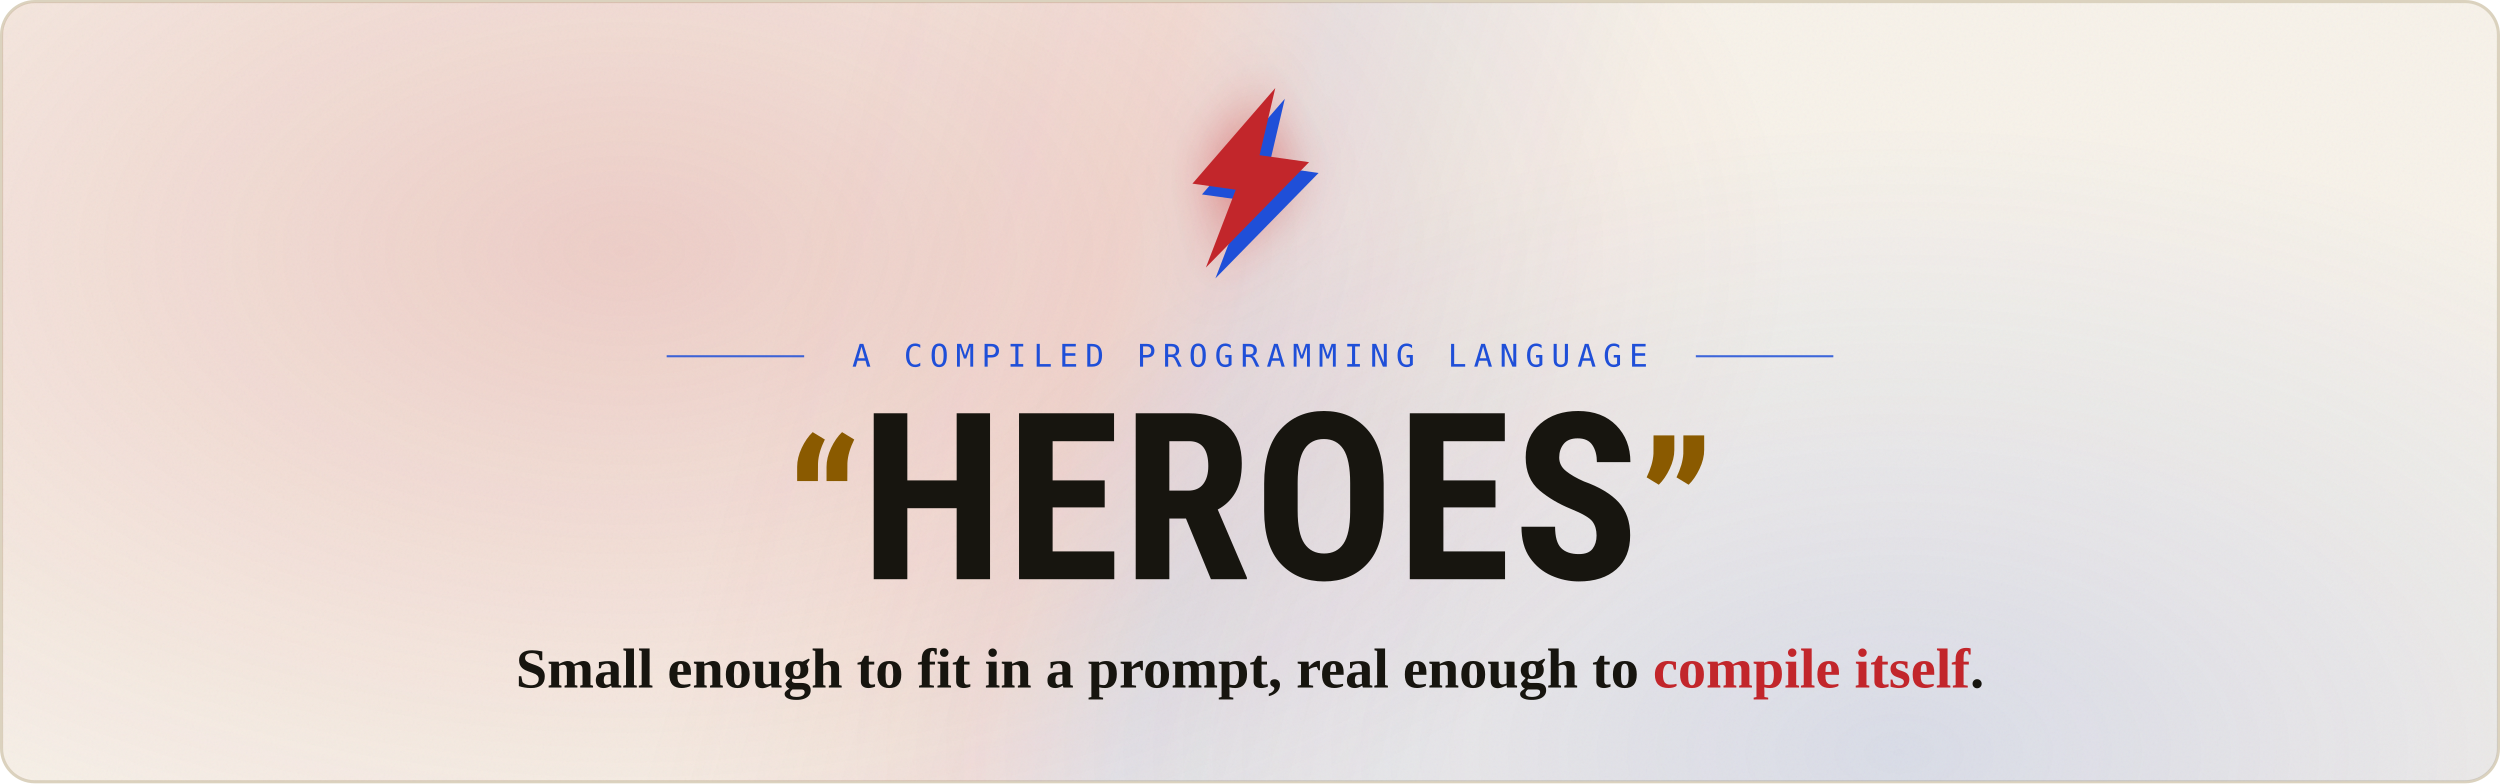
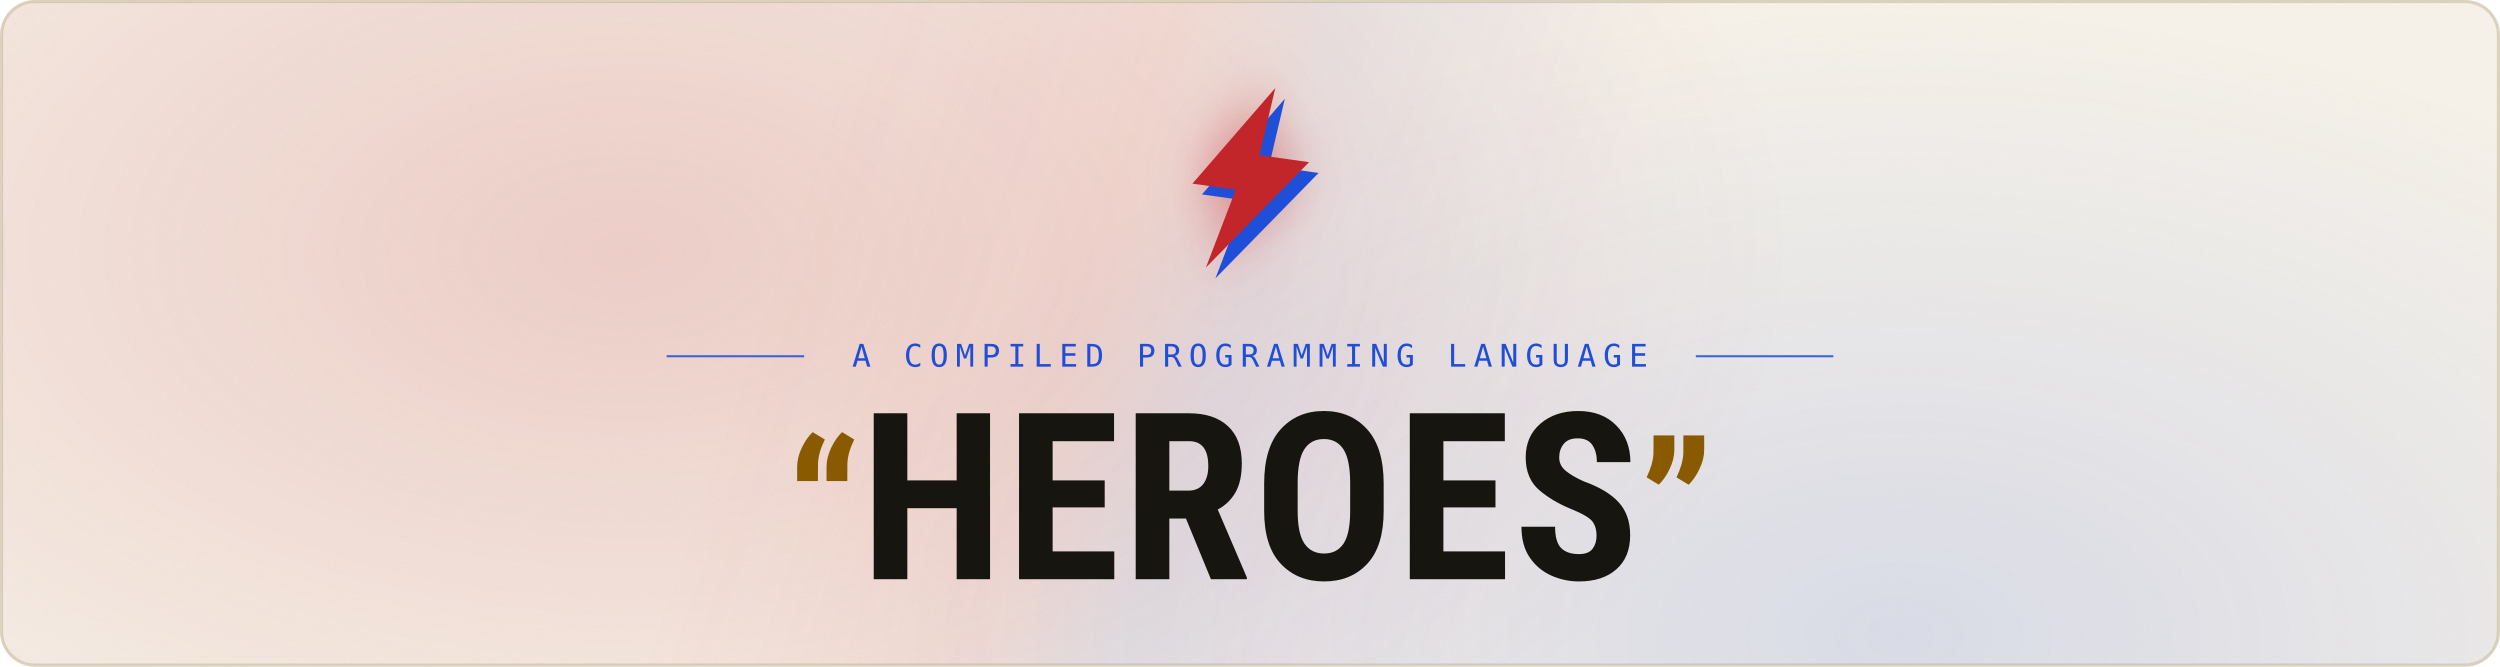
- <svg xmlns="http://www.w3.org/2000/svg" viewBox="0 0 1200 376" width="1200" height="376" role="img" aria-label="Heroes, a compiled programming language. Small enough to fit in a prompt, real enough to compile itself.">
+ <svg xmlns="http://www.w3.org/2000/svg" viewBox="0 0 1200 320" width="1200" height="320" role="img" aria-label="Heroes, a compiled programming language.">
  <style>
    .plate  { fill: #f7f2e9; stroke: #dbd2be; stroke-width: 1.5; }
    .fg     { fill: #17150f; }
-     .dim    { fill: #6a6559; }
    .blue   { fill: #1f4fd8; }
    .red    { fill: #c2262b; }
    .gold   { fill: #8a5a00; }
    .rule-blue { stroke: #1f4fd8; }
    .cond   { font-family: 'Avenir Next Condensed','HelveticaNeue-CondensedBold','Helvetica Neue','Roboto Condensed','Arial Narrow',sans-serif; font-weight: 700; }
    .mono   { font-family: ui-monospace,'SF Mono',Menlo,monospace; }
-     .serif  { font-family: Georgia,'Iowan Old Style','Times New Roman',serif; font-weight: 700; }
    .kicker { font-size: 15px; letter-spacing: 3.4px; }
    .title  { font-size: 112px; letter-spacing: 1px; }
    .quote  { font-size: 92px; }
-     .promise{ font-size: 27px; }
  </style>
  <defs>
    <clipPath id="plateClip">
-       <rect x="1" y="1" width="1198" height="374" rx="16" />
+       <rect x="1" y="1" width="1198" height="318" rx="16" />
    </clipPath>
    <radialGradient id="washRed">
      <stop offset="0" stop-color="#c2262b" stop-opacity="0.18" />
      <stop offset="1" stop-color="#c2262b" stop-opacity="0" />
    </radialGradient>
    <radialGradient id="washBlue">
      <stop offset="0" stop-color="#1f4fd8" stop-opacity="0.14" />
      <stop offset="1" stop-color="#1f4fd8" stop-opacity="0" />
    </radialGradient>
    <linearGradient id="beam" x1="0" y1="0.04" x2="1" y2="0.13">
      <stop offset="0.34" stop-color="#c2262b" stop-opacity="0" />
      <stop offset="0.47" stop-color="#c2262b" stop-opacity="0.06" />
      <stop offset="0.53" stop-color="#1f4fd8" stop-opacity="0.06" />
      <stop offset="0.66" stop-color="#1f4fd8" stop-opacity="0" />
    </linearGradient>
    <filter id="grain">
      <feTurbulence type="fractalNoise" baseFrequency="0.85" numOctaves="3" stitchTiles="stitch" />
    </filter>
    <filter id="glow" x="-70%" y="-70%" width="240%" height="240%">
      <feGaussianBlur stdDeviation="9" result="b" />
      <feColorMatrix in="b" type="matrix" values="1 0 0 0 0  0 0.15 0 0 0  0 0 0.17 0 0  0 0 0 0.55 0" />
    </filter>
  </defs>
-   <rect class="plate" x="0.75" y="0.75" width="1198.5" height="374.5" rx="16" />
+   <rect class="plate" x="0.75" y="0.75" width="1198.5" height="318.5" rx="16" />
  <g clip-path="url(#plateClip)">
    <ellipse cx="300" cy="120" rx="560" ry="330" fill="url(#washRed)" />
-     <ellipse cx="910" cy="360" rx="500" ry="300" fill="url(#washBlue)" />
-     <rect x="0" y="0" width="1200" height="376" fill="url(#beam)" />
-     <rect x="0" y="0" width="1200" height="376" filter="url(#grain)" opacity="0.05" />
+     <ellipse cx="910" cy="304" rx="500" ry="300" fill="url(#washBlue)" />
+     <rect x="0" y="0" width="1200" height="320" fill="url(#beam)" />
+     <rect x="0" y="0" width="1200" height="320" filter="url(#grain)" opacity="0.05" />
  </g>
  <g transform="translate(568 33) rotate(8) scale(1.5)">
    <path class="red" d="M 30 2 L8 36 h14 L16 62 L44 24 h-16 z" filter="url(#glow)" opacity="0.85" />
    <path class="blue" d="M 30 2 L8 36 h14 L16 62 L44 24 h-16 z" transform="translate(3.5 3)" />
    <path class="red" d="M 30 2 L8 36 h14 L16 62 L44 24 h-16 z" />
  </g>
  <line x1="320" y1="171" x2="386" y2="171" stroke-width="1" opacity="0.85" class="rule-blue" />
  <line x1="814" y1="171" x2="880" y2="171" stroke-width="1" opacity="0.85" class="rule-blue" />
  <text class="mono kicker blue" x="600" y="176" text-anchor="middle">A COMPILED PROGRAMMING LANGUAGE</text>
  <text class="cond title fg" x="600" y="278" text-anchor="middle">
    <tspan class="gold quote">“</tspan>HEROES<tspan class="gold quote">”</tspan>
  </text>
-   <text class="serif promise fg" x="600" y="330" text-anchor="middle">Small enough to fit in a prompt, real enough to <tspan class="red">compile itself</tspan>.</text>
</svg>
